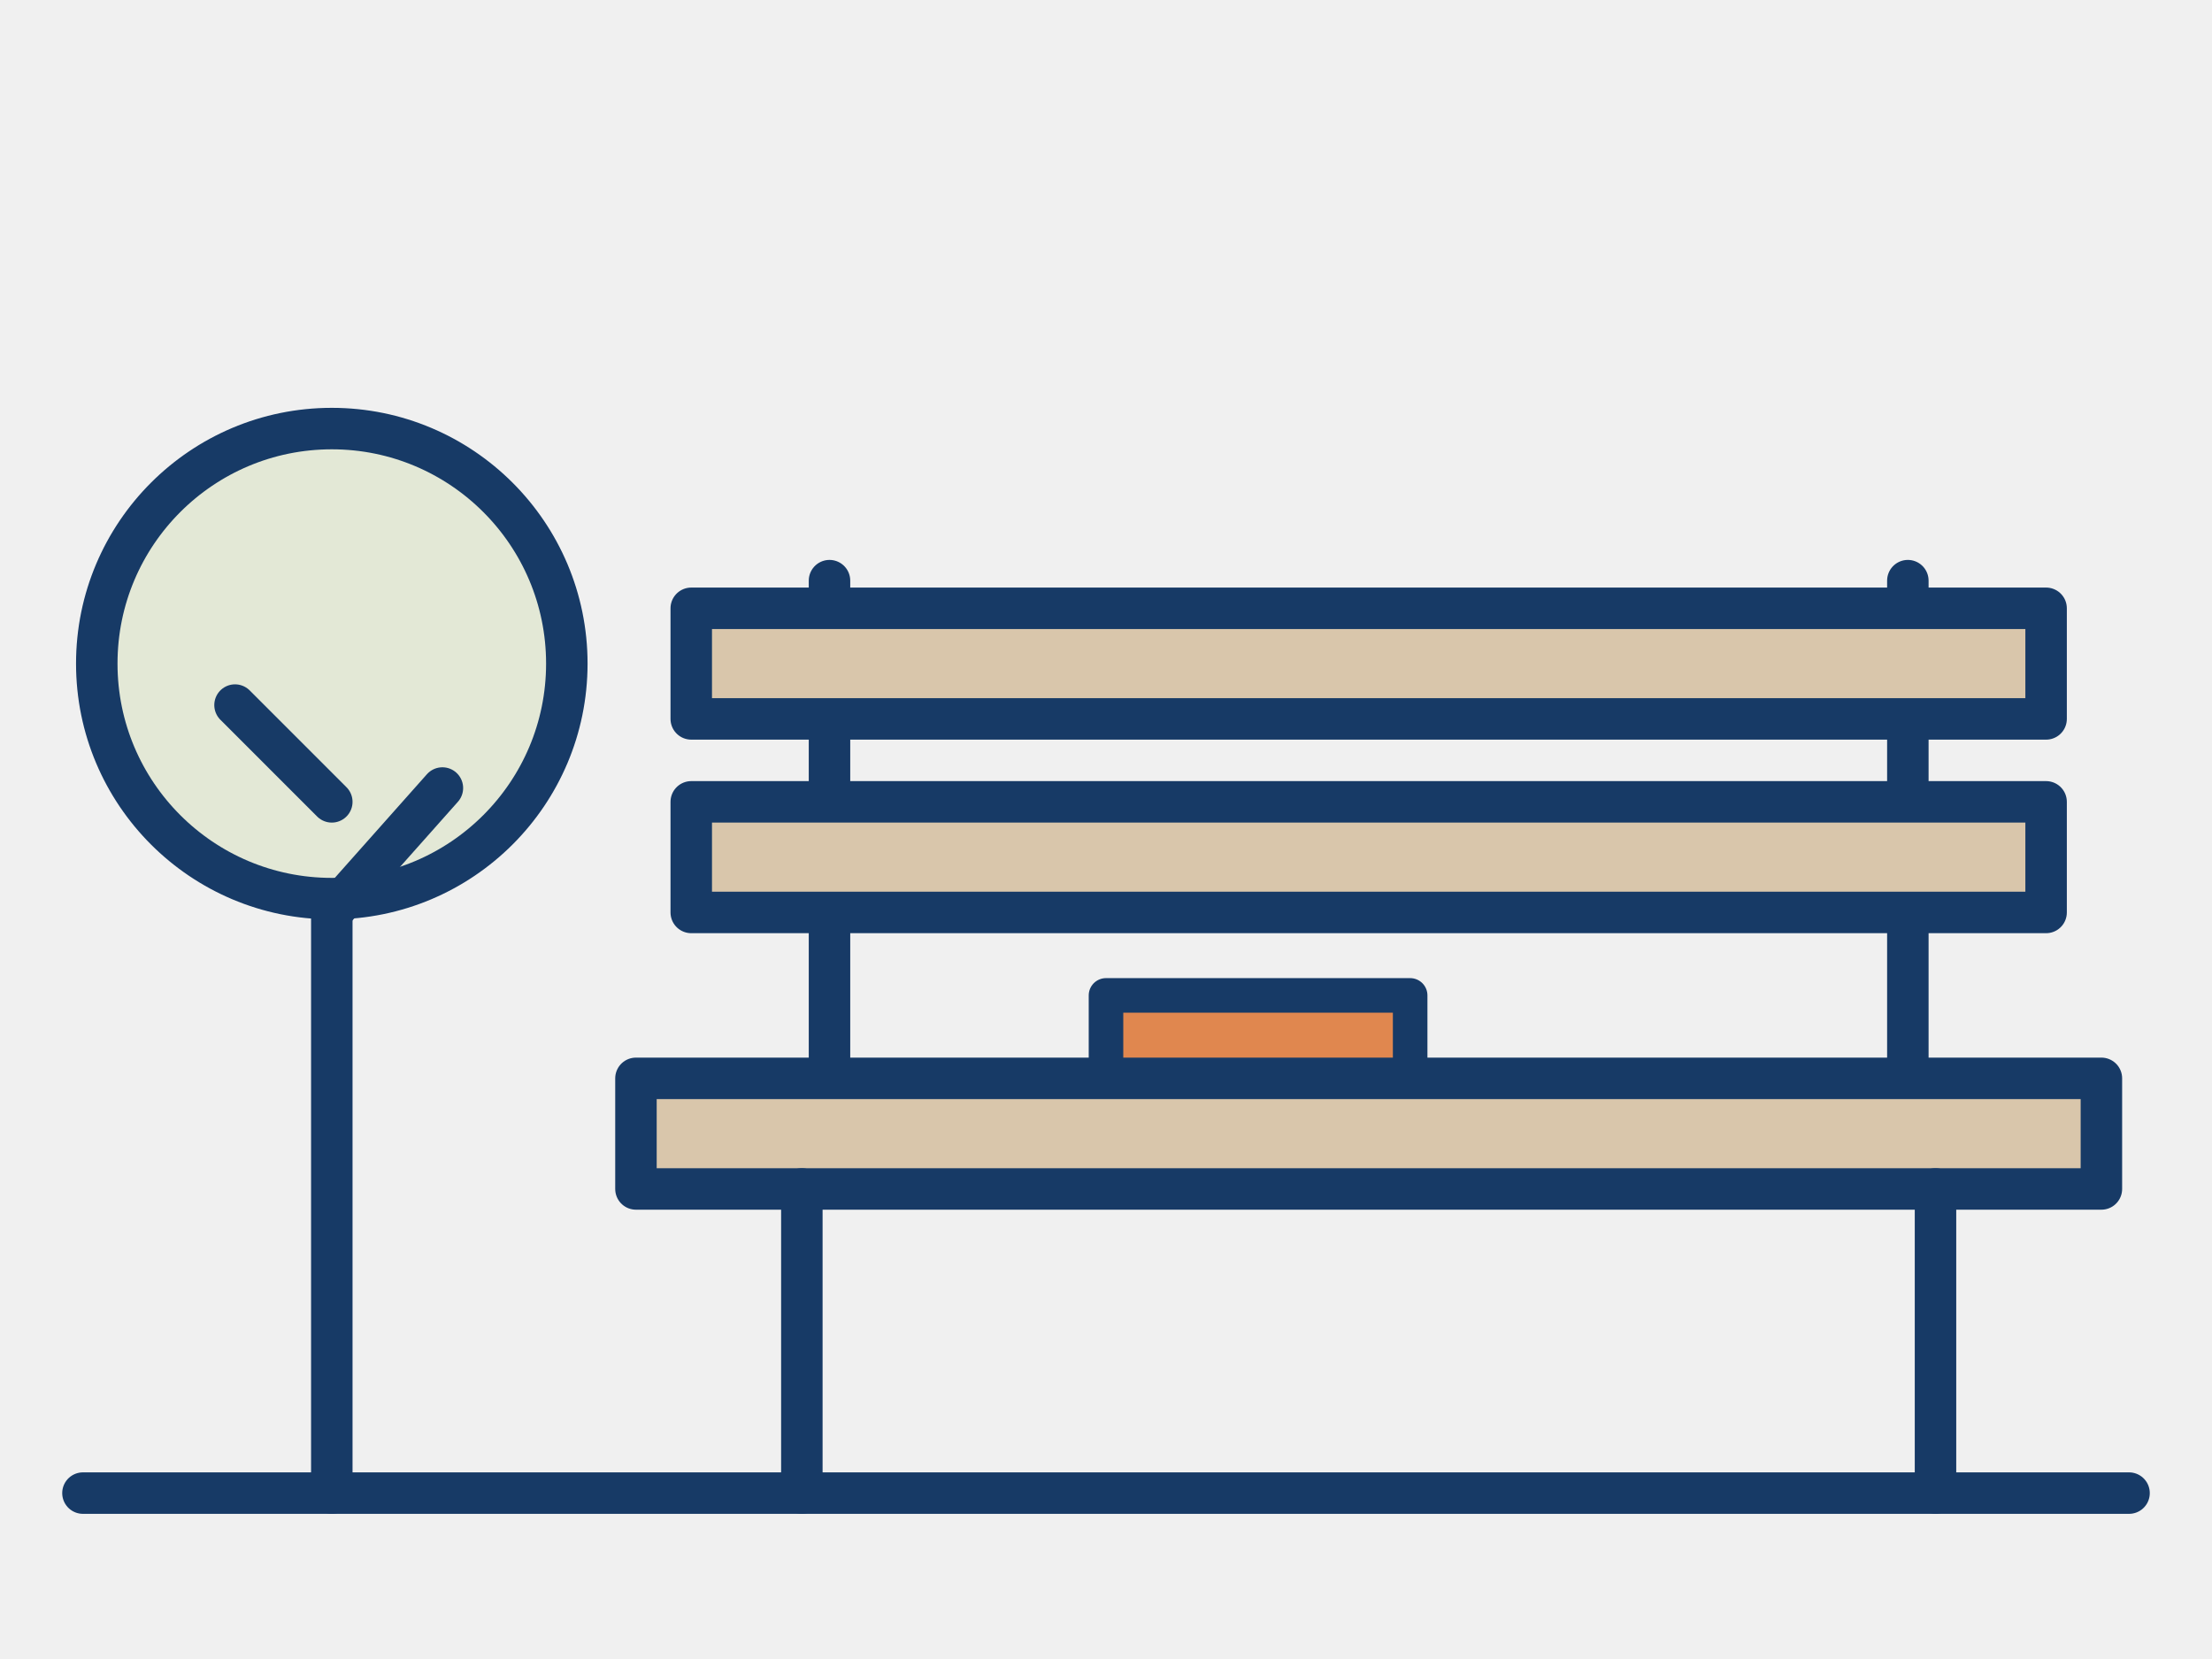
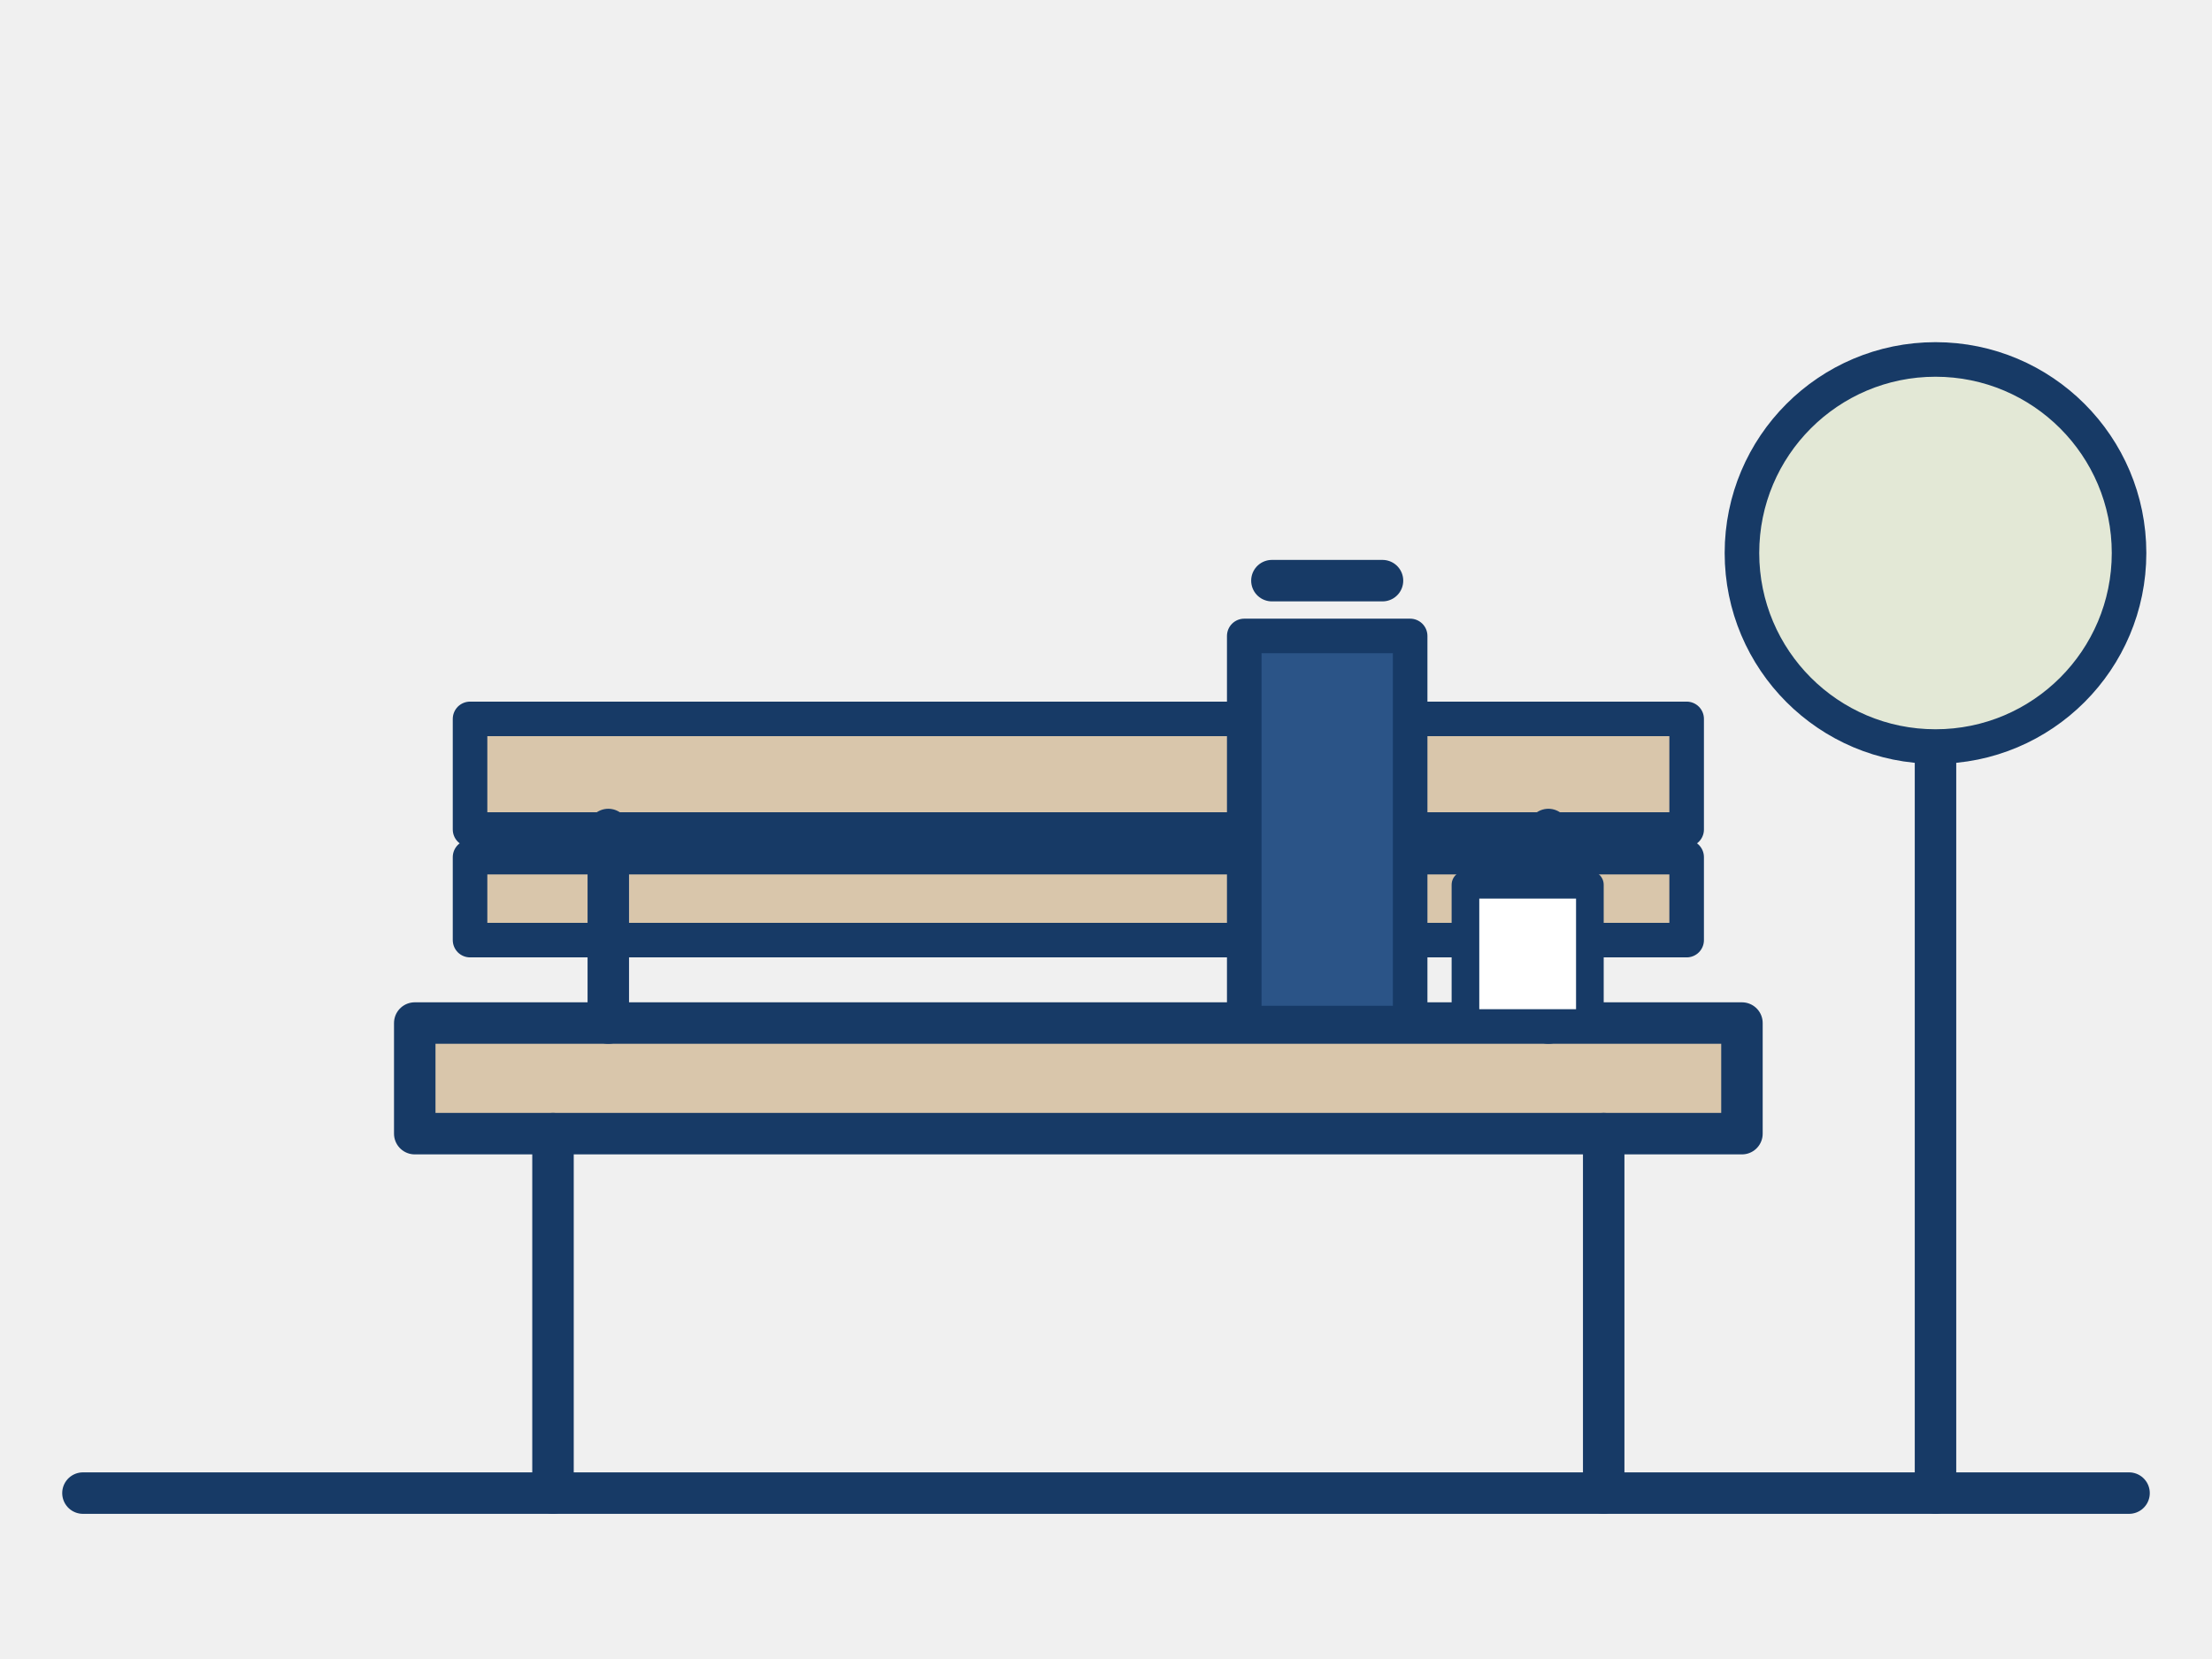
- <svg xmlns="http://www.w3.org/2000/svg" viewBox="0 0 160 120" fill="none" stroke="#173a66" stroke-width="3" stroke-linecap="round" stroke-linejoin="round">
-   <path d="M24 108V66" />
-   <circle cx="24" cy="48" r="17" fill="#e3e8d6" />
-   <path d="M24 58l-7-7M24 66l8-9" />
-   <path d="M60 42v40M138 42v40" />
-   <path fill="#d9c6ab" d="M50 44h98v8H50zM50 58h98v8H50z" />
-   <path fill="#e0874f" stroke-width="2.5" d="M80 72h22v6H80z" />
-   <path fill="#d9c6ab" d="M46 78h106v8H46z" />
-   <path d="M58 86v22M140 86v22" />
-   <path d="M6 108h148" />
+ <svg xmlns="http://www.w3.org/2000/svg" viewBox="0 0 160 120" fill="none" stroke-linecap="round" stroke-linejoin="round">
+   <path fill="#d9c6ab" stroke="#173a66" stroke-width="3" d="M30 74h96v8H30z" />
+   <path fill="#d9c6ab" stroke="#173a66" stroke-width="2.5" d="M34 52h88v8H34zM34 62h88v6H34z" />
+   <path stroke="#173a66" stroke-width="3" d="M40 82v26M116 82v26M44 60v14M112 60v14" />
+   <path fill="#2b5487" stroke="#173a66" stroke-width="2.5" d="M90 46h12v28H90z" />
+   <path stroke="#173a66" stroke-width="3" d="M92 42h8" />
+   <path fill="#ffffff" stroke="#173a66" stroke-width="2" d="M106 64h9v10h-9z" />
+   <path stroke="#173a66" stroke-width="3" d="M140 52v56" />
+   <path fill="#e3e8d6" stroke="#173a66" stroke-width="2.5" d="M126 40a14 14 0 1 1 28 0a14 14 0 1 1-28 0z" />
+   <path stroke="#173a66" stroke-width="3" d="M6 108h148" />
</svg>
